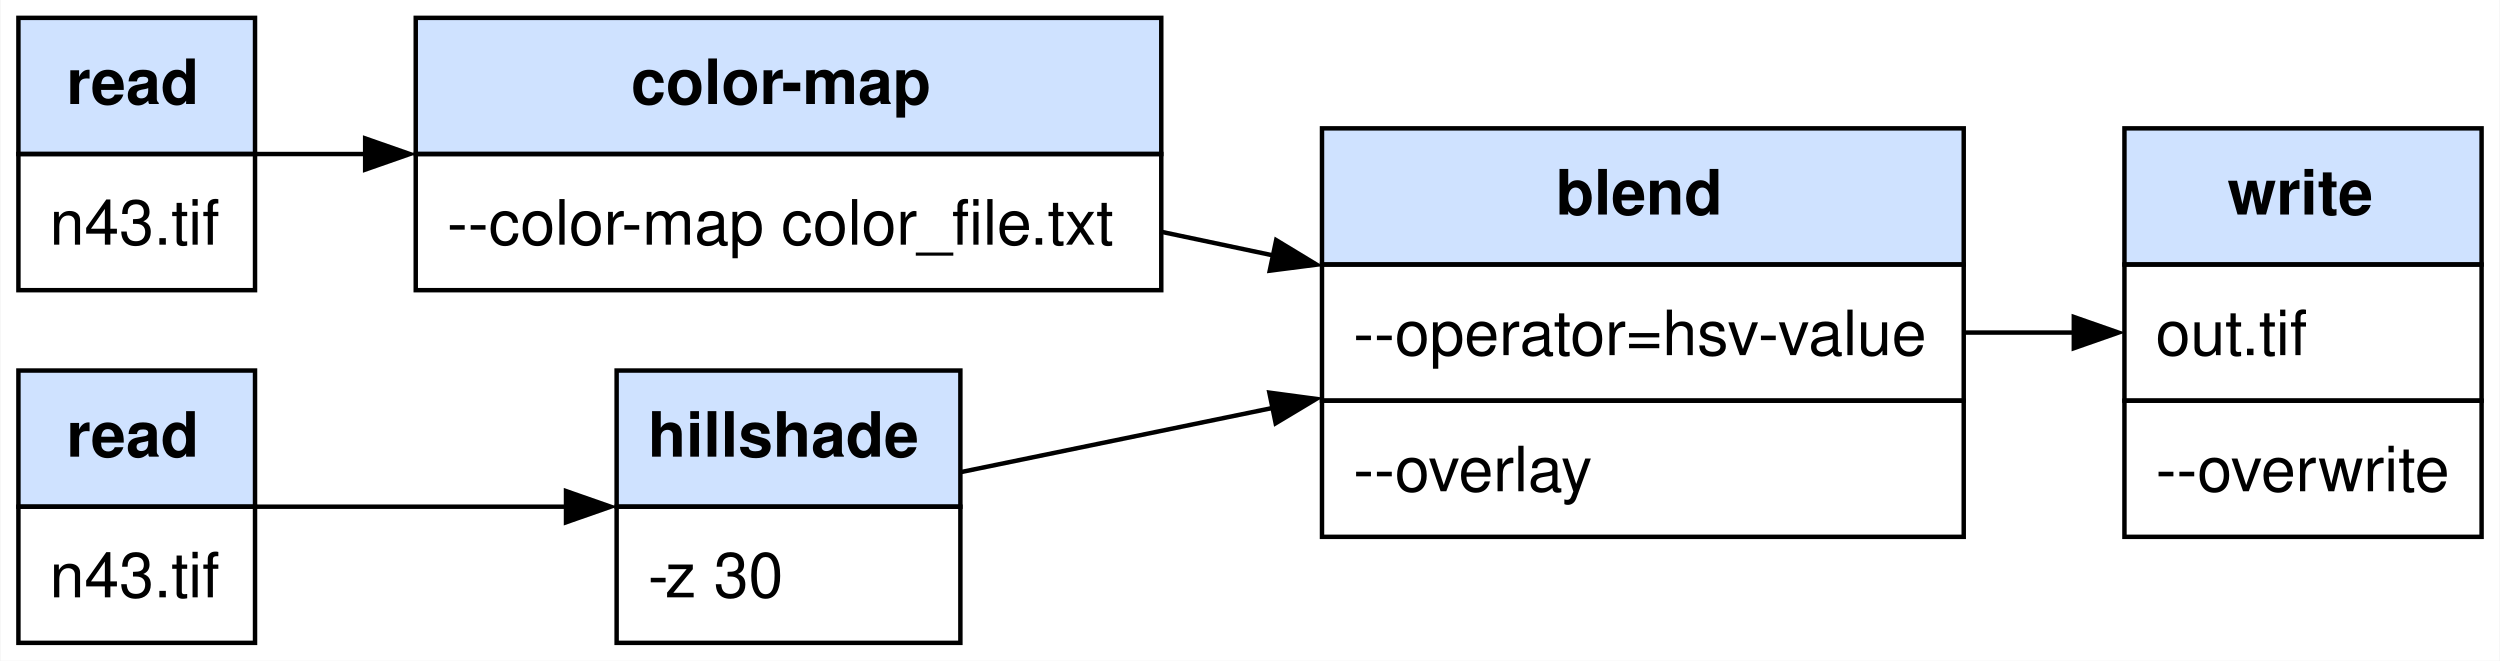
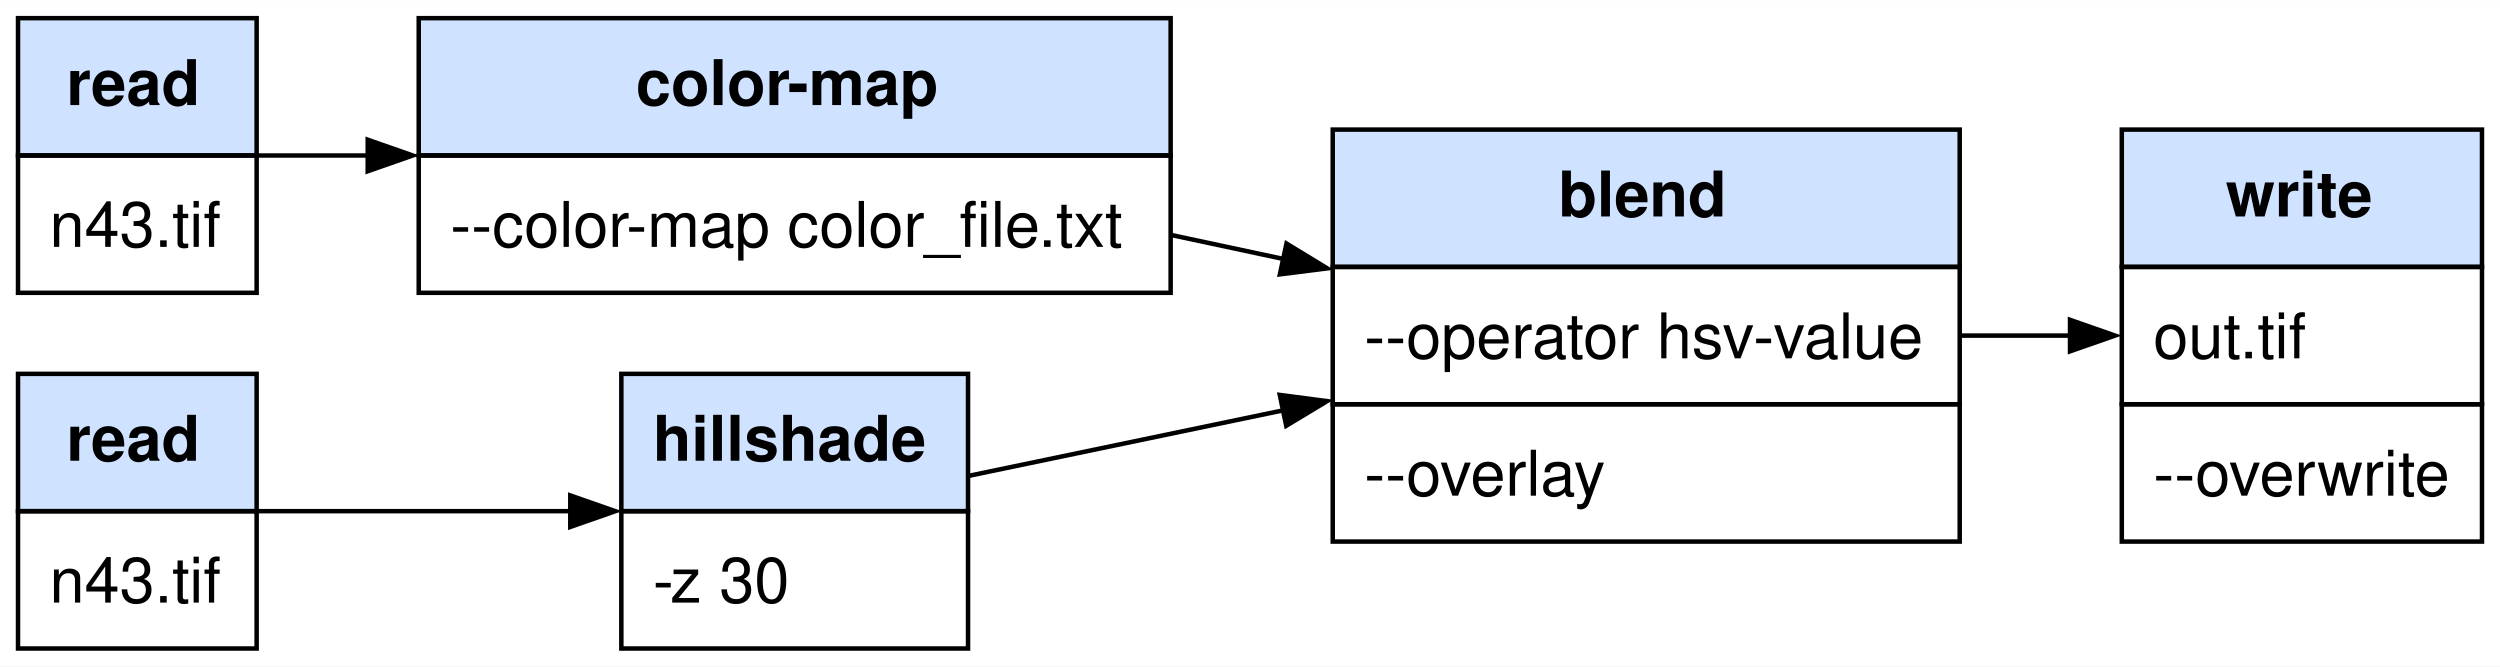
- <svg xmlns="http://www.w3.org/2000/svg" xmlns:xlink="http://www.w3.org/1999/xlink" width="560pt" height="148pt" viewBox="0.00 0.00 559.75 148.00">
+ <svg xmlns="http://www.w3.org/2000/svg" xmlns:xlink="http://www.w3.org/1999/xlink" width="555pt" height="148pt" viewBox="0.00 0.00 555.25 148.00">
  <g id="graph0" class="graph" transform="scale(1 1) rotate(0) translate(4 144)">
-     <polygon fill="white" stroke="none" points="-4,4 -4,-144 555.75,-144 555.75,4 -4,4" />
+     <polygon fill="white" stroke="none" points="-4,4 -4,-144 551.25,-144 551.25,4 -4,4" />
    <g id="node1" class="node">
      <polygon fill="#cfe2ff" stroke="none" points="0,-109.5 0,-140 53,-140 53,-109.5 0,-109.5" />
      <polygon fill="none" stroke="black" points="0,-109.5 0,-140 53,-140 53,-109.5 0,-109.5" />
      <text text-anchor="start" x="10.75" y="-120.7" font-family="Helvetica,sans-Serif" font-weight="bold" font-size="14.00">read</text>
      <polygon fill="none" stroke="black" points="0,-79 0,-109.5 53,-109.5 53,-79 0,-79" />
      <text text-anchor="start" x="7" y="-89.2" font-family="Helvetica,sans-Serif" font-size="14.00">n43.tif</text>
    </g>
    <g id="node2" class="node">
      <g id="a_node2">
        <a xlink:href="https://gdal.org/en/latest/programs/gdal_raster_color_map.html" xlink:title="https://gdal.org/en/latest/programs/gdal_raster_color_map.html" target="_blank">
          <polygon fill="#cfe2ff" stroke="none" points="89,-109.5 89,-140 256,-140 256,-109.5 89,-109.5" />
          <polygon fill="none" stroke="black" points="89,-109.5 89,-140 256,-140 256,-109.5 89,-109.5" />
          <text text-anchor="start" x="137.25" y="-120.7" font-family="Helvetica,sans-Serif" font-weight="bold" font-size="14.00">color-map</text>
          <polygon fill="none" stroke="black" points="89,-79 89,-109.5 256,-109.5 256,-79 89,-79" />
          <text text-anchor="start" x="96" y="-89.2" font-family="Helvetica,sans-Serif" font-size="14.00">--color-map color_file.txt</text>
        </a>
      </g>
    </g>
    <g id="edge1" class="edge">
      <path fill="none" stroke="black" d="M52.91,-109.5C60.32,-109.5 68.87,-109.5 77.93,-109.5" />
      <polygon fill="black" stroke="black" points="77.67,-113 87.67,-109.5 77.67,-106 77.67,-113" />
    </g>
    <g id="node3" class="node">
      <g id="a_node3">
        <a xlink:href="https://gdal.org/en/latest/programs/gdal_raster_blend.html" xlink:title="https://gdal.org/en/latest/programs/gdal_raster_blend.html" target="_blank">
-           <polygon fill="#cfe2ff" stroke="none" points="292,-84.75 292,-115.25 435.75,-115.25 435.75,-84.75 292,-84.75" />
-           <polygon fill="none" stroke="black" points="292,-84.75 292,-115.25 435.75,-115.25 435.75,-84.75 292,-84.75" />
-           <text text-anchor="start" x="344.38" y="-95.95" font-family="Helvetica,sans-Serif" font-weight="bold" font-size="14.00">blend</text>
-           <polygon fill="none" stroke="black" points="292,-54.25 292,-84.75 435.75,-84.75 435.75,-54.25 292,-54.25" />
-           <text text-anchor="start" x="299" y="-64.45" font-family="Helvetica,sans-Serif" font-size="14.00">--operator=hsv-value</text>
-           <polygon fill="none" stroke="black" points="292,-23.75 292,-54.25 435.75,-54.25 435.75,-23.75 292,-23.75" />
+           <polygon fill="#cfe2ff" stroke="none" points="292,-84.75 292,-115.25 431.25,-115.25 431.25,-84.75 292,-84.75" />
+           <polygon fill="none" stroke="black" points="292,-84.75 292,-115.25 431.25,-115.25 431.25,-84.75 292,-84.75" />
+           <text text-anchor="start" x="342.12" y="-95.95" font-family="Helvetica,sans-Serif" font-weight="bold" font-size="14.00">blend</text>
+           <polygon fill="none" stroke="black" points="292,-54.25 292,-84.75 431.25,-84.75 431.25,-54.25 292,-54.25" />
+           <text text-anchor="start" x="299" y="-64.45" font-family="Helvetica,sans-Serif" font-size="14.00">--operator hsv-value</text>
+           <polygon fill="none" stroke="black" points="292,-23.75 292,-54.25 431.25,-54.25 431.25,-23.75 292,-23.75" />
          <text text-anchor="start" x="299" y="-33.95" font-family="Helvetica,sans-Serif" font-size="14.00">--overlay</text>
        </a>
      </g>
    </g>
    <g id="edge2" class="edge">
-       <path fill="none" stroke="black" d="M255.74,-92.13C264.2,-90.34 272.81,-88.52 281.27,-86.74" />
-       <polygon fill="black" stroke="black" points="281.74,-90.21 290.8,-84.72 280.3,-83.37 281.74,-90.21" />
+       <path fill="none" stroke="black" d="M255.85,-91.9C264.21,-90.11 272.69,-88.3 281.02,-86.52" />
+       <polygon fill="black" stroke="black" points="281.73,-89.94 290.78,-84.43 280.26,-83.1 281.73,-89.94" />
    </g>
    <g id="node6" class="node">
-       <polygon fill="#cfe2ff" stroke="none" points="471.75,-84.75 471.75,-115.25 551.75,-115.25 551.75,-84.75 471.75,-84.75" />
-       <polygon fill="none" stroke="black" points="471.75,-84.75 471.75,-115.25 551.75,-115.25 551.75,-84.75 471.75,-84.75" />
-       <text text-anchor="start" x="494.88" y="-95.95" font-family="Helvetica,sans-Serif" font-weight="bold" font-size="14.00">write</text>
-       <polygon fill="none" stroke="black" points="471.75,-54.25 471.75,-84.75 551.75,-84.75 551.75,-54.25 471.75,-54.25" />
-       <text text-anchor="start" x="478.75" y="-64.45" font-family="Helvetica,sans-Serif" font-size="14.00">out.tif</text>
-       <polygon fill="none" stroke="black" points="471.75,-23.75 471.75,-54.25 551.75,-54.25 551.75,-23.75 471.75,-23.75" />
-       <text text-anchor="start" x="478.75" y="-33.95" font-family="Helvetica,sans-Serif" font-size="14.00">--overwrite</text>
+       <polygon fill="#cfe2ff" stroke="none" points="467.25,-84.75 467.25,-115.25 547.25,-115.25 547.25,-84.75 467.25,-84.75" />
+       <polygon fill="none" stroke="black" points="467.25,-84.75 467.25,-115.25 547.25,-115.25 547.25,-84.75 467.25,-84.75" />
+       <text text-anchor="start" x="490.38" y="-95.95" font-family="Helvetica,sans-Serif" font-weight="bold" font-size="14.00">write</text>
+       <polygon fill="none" stroke="black" points="467.25,-54.25 467.25,-84.75 547.25,-84.75 547.25,-54.25 467.25,-54.25" />
+       <text text-anchor="start" x="474.25" y="-64.45" font-family="Helvetica,sans-Serif" font-size="14.00">out.tif</text>
+       <polygon fill="none" stroke="black" points="467.25,-23.75 467.25,-54.25 547.25,-54.25 547.25,-23.75 467.25,-23.75" />
+       <text text-anchor="start" x="474.25" y="-33.95" font-family="Helvetica,sans-Serif" font-size="14.00">--overwrite</text>
    </g>
    <g id="edge5" class="edge">
-       <path fill="none" stroke="black" d="M435.68,-69.5C444.06,-69.5 452.49,-69.5 460.51,-69.5" />
-       <polygon fill="black" stroke="black" points="460.41,-73 470.41,-69.5 460.41,-66 460.41,-73" />
+       <path fill="none" stroke="black" d="M431.07,-69.5C439.42,-69.5 447.83,-69.5 455.85,-69.5" />
+       <polygon fill="black" stroke="black" points="455.75,-73 465.75,-69.5 455.75,-66 455.75,-73" />
    </g>
    <g id="node4" class="node">
      <polygon fill="#cfe2ff" stroke="none" points="0,-30.5 0,-61 53,-61 53,-30.5 0,-30.5" />
      <polygon fill="none" stroke="black" points="0,-30.5 0,-61 53,-61 53,-30.5 0,-30.5" />
      <text text-anchor="start" x="10.75" y="-41.7" font-family="Helvetica,sans-Serif" font-weight="bold" font-size="14.00">read</text>
      <polygon fill="none" stroke="black" points="0,0 0,-30.5 53,-30.5 53,0 0,0" />
      <text text-anchor="start" x="7" y="-10.2" font-family="Helvetica,sans-Serif" font-size="14.00">n43.tif</text>
    </g>
    <g id="node5" class="node">
      <g id="a_node5">
        <a xlink:href="https://gdal.org/en/latest/programs/gdal_raster_hillshade.html" xlink:title="https://gdal.org/en/latest/programs/gdal_raster_hillshade.html" target="_blank">
          <polygon fill="#cfe2ff" stroke="none" points="134,-30.5 134,-61 211,-61 211,-30.5 134,-30.5" />
          <polygon fill="none" stroke="black" points="134,-30.5 134,-61 211,-61 211,-30.5 134,-30.5" />
          <text text-anchor="start" x="141" y="-41.7" font-family="Helvetica,sans-Serif" font-weight="bold" font-size="14.00">hillshade</text>
          <polygon fill="none" stroke="black" points="134,0 134,-30.5 211,-30.5 211,0 134,0" />
          <text text-anchor="start" x="141" y="-10.2" font-family="Helvetica,sans-Serif" font-size="14.00">-z 30</text>
        </a>
      </g>
    </g>
    <g id="edge3" class="edge">
      <path fill="none" stroke="black" d="M52.91,-30.5C72.18,-30.5 99.26,-30.5 122.67,-30.5" />
      <polygon fill="black" stroke="black" points="122.66,-34 132.66,-30.5 122.66,-27 122.66,-34" />
    </g>
    <g id="edge4" class="edge">
-       <path fill="none" stroke="black" d="M210.91,-38.21C231.01,-42.34 256.62,-47.62 281.07,-52.65" />
-       <polygon fill="black" stroke="black" points="280.21,-56.05 290.71,-54.64 281.62,-49.19 280.21,-56.05" />
+       <path fill="none" stroke="black" d="M210.92,-38.3C231.08,-42.5 256.76,-47.85 281.14,-52.93" />
+       <polygon fill="black" stroke="black" points="280.24,-56.32 290.74,-54.94 281.67,-49.47 280.24,-56.32" />
    </g>
  </g>
</svg>
